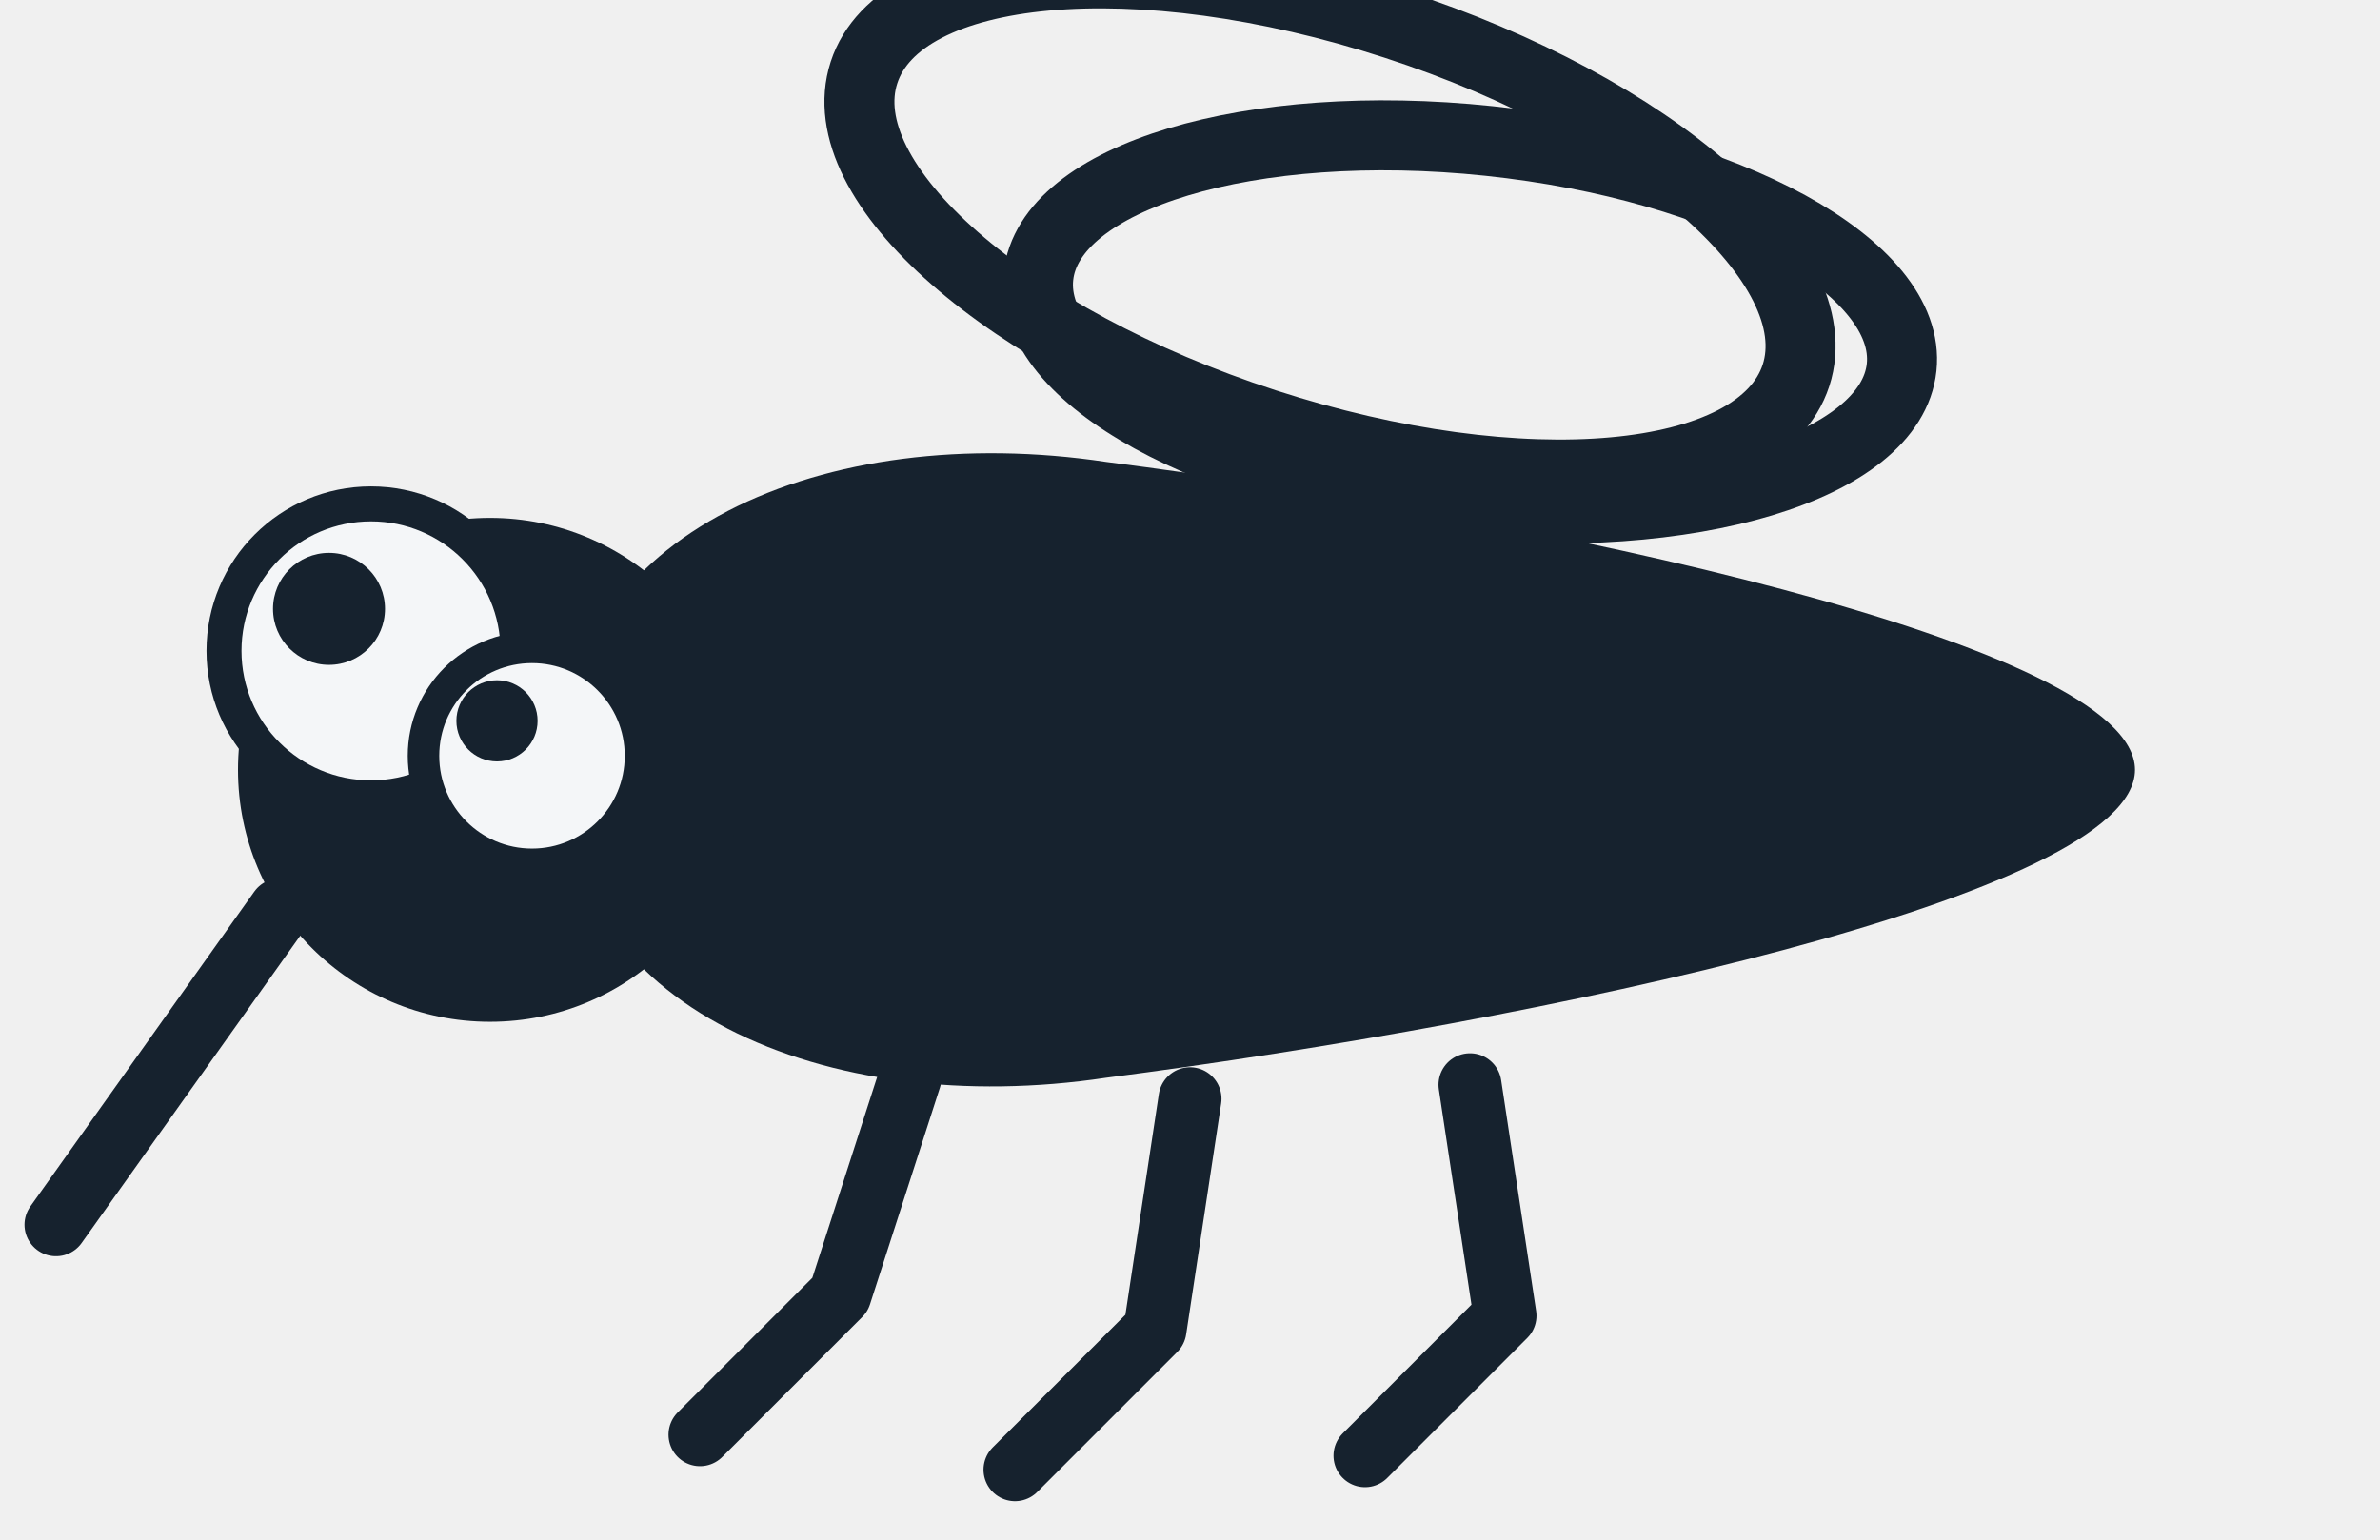
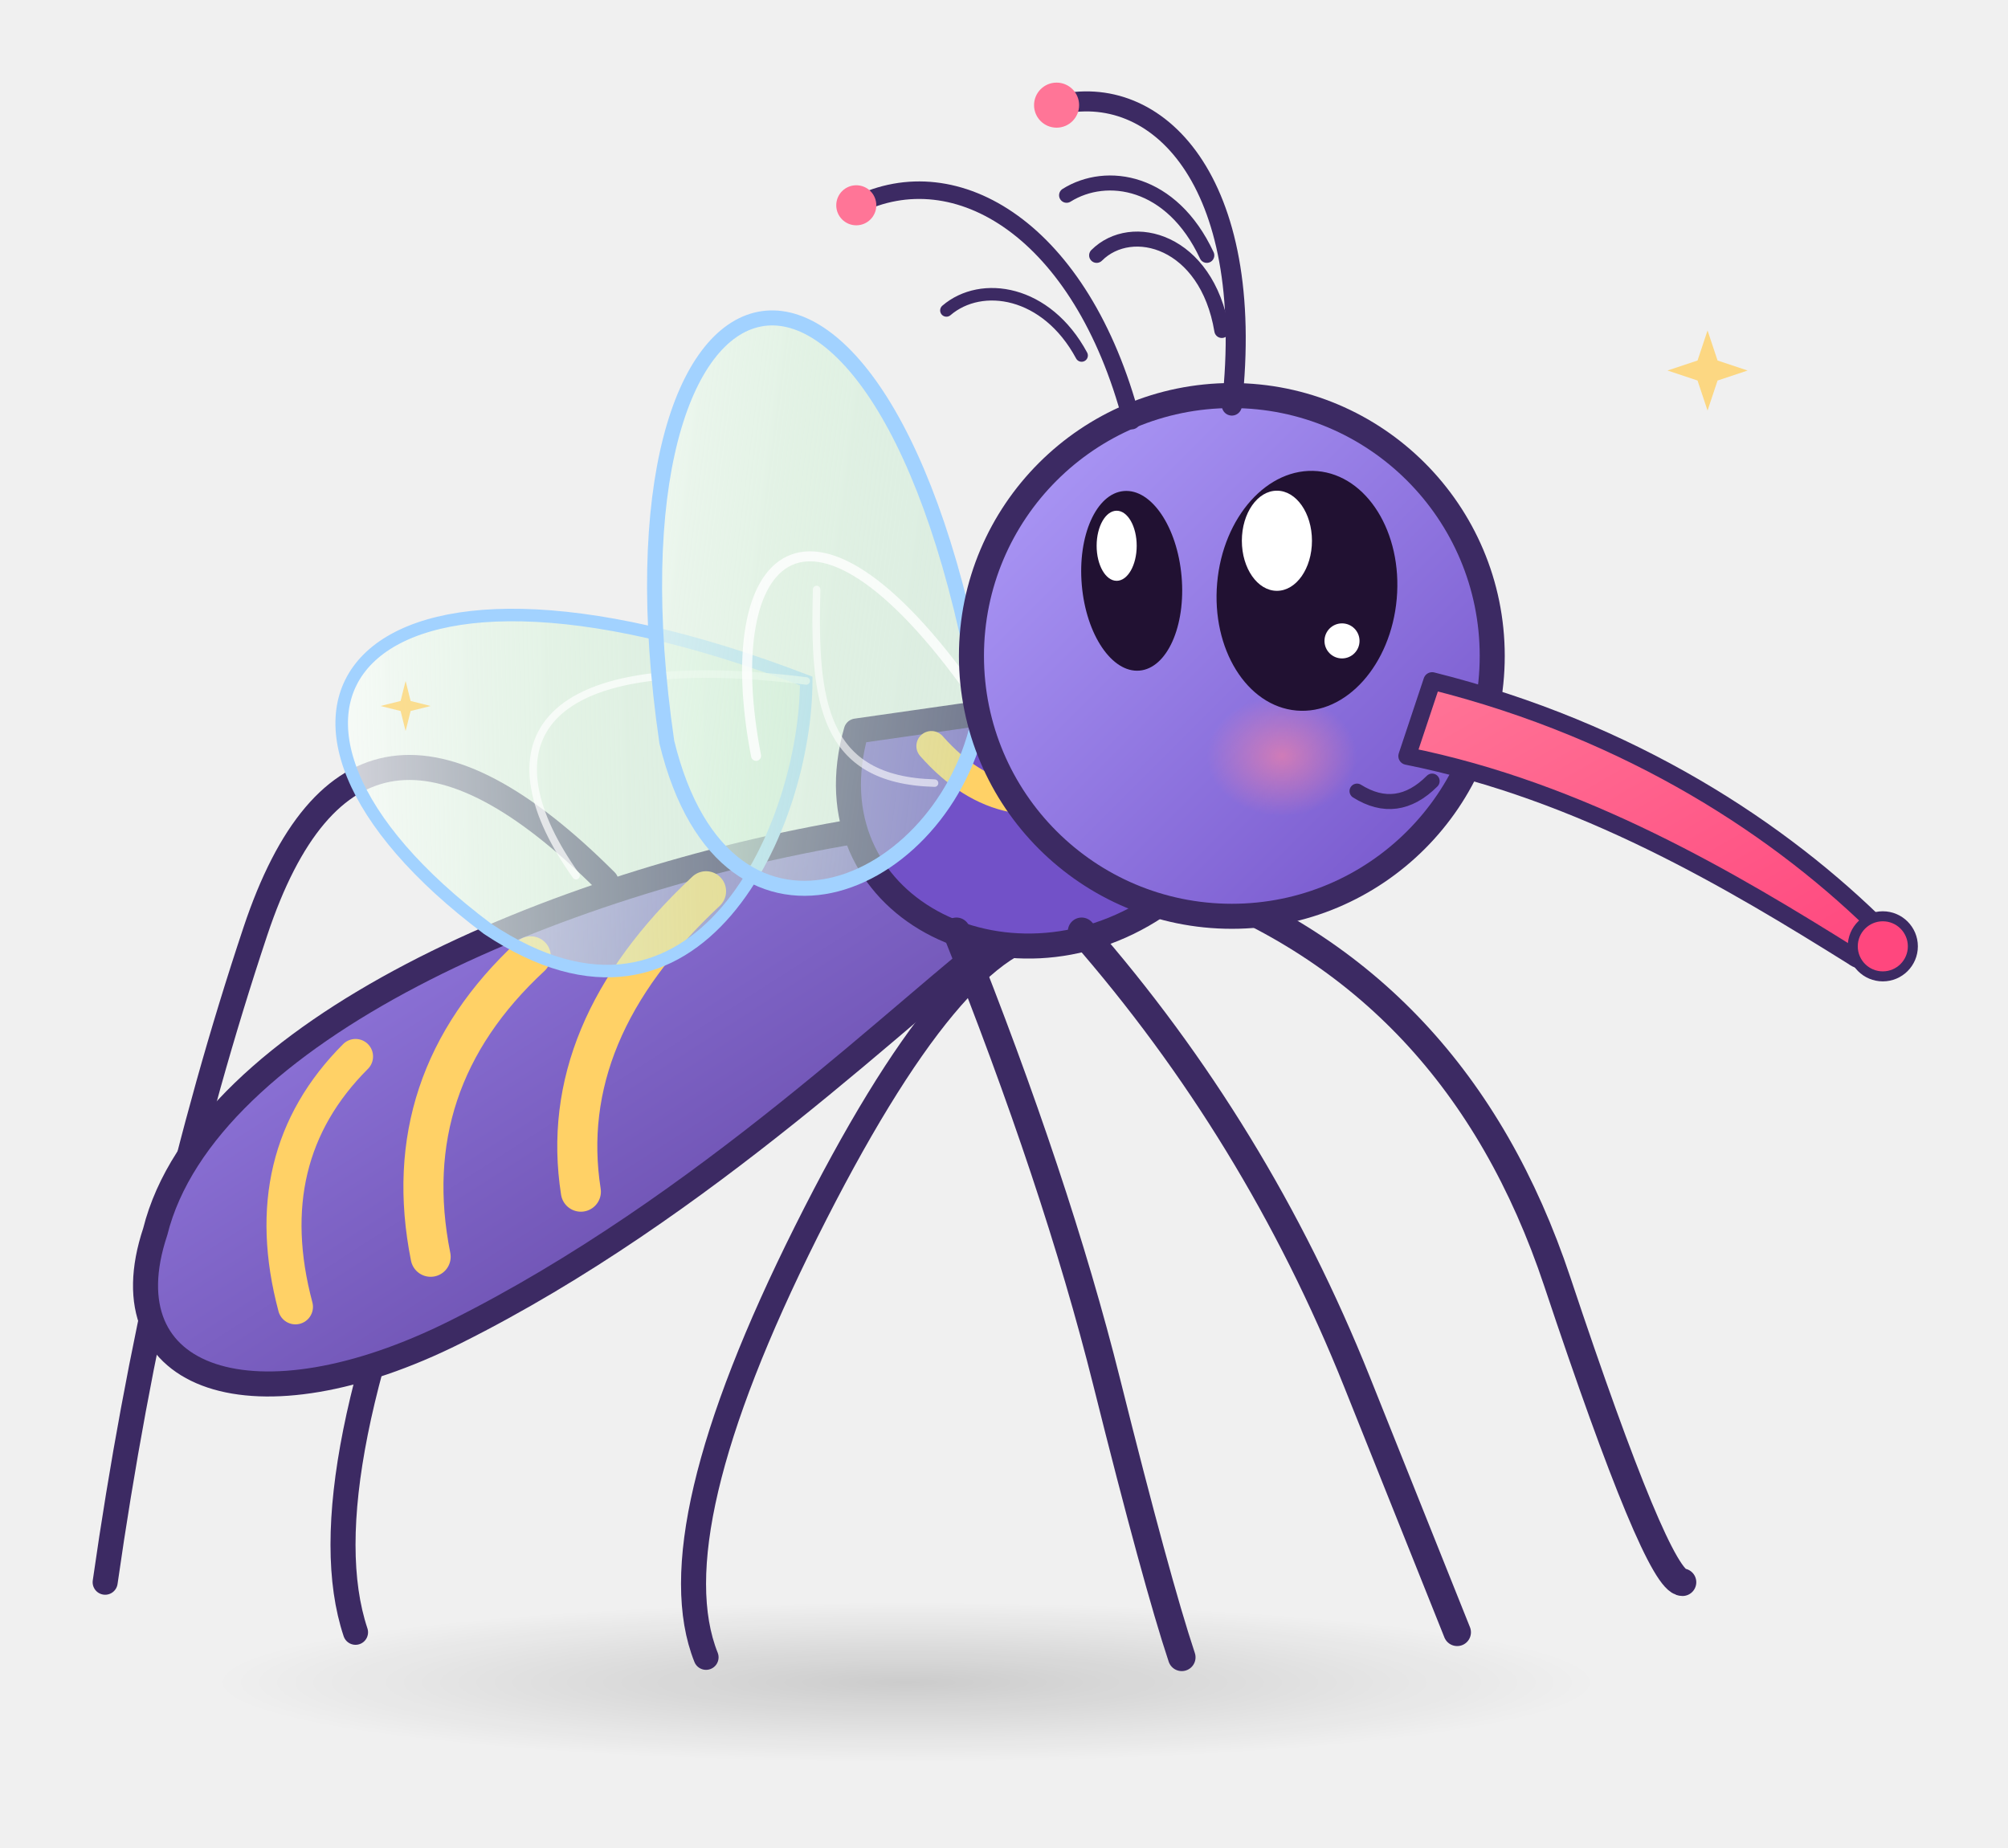
- <svg xmlns="http://www.w3.org/2000/svg" viewBox="0 0 34 22" width="34" height="22">
-   <path d="M8 11 C8 7.6 11.8 6 15.8 6.6 C22 7.4 30.5 9.2 30.5 11        C30.5 12.8 22 14.6 15.8 15.4 C11.8 16 8 14.4 8 11 Z" fill="#16222e" />
-   <ellipse cx="19" cy="3.2" rx="7" ry="3" transform="rotate(18 19 3.2)" fill="none" stroke="#16222e" stroke-width="1" />
-   <ellipse cx="21" cy="4.6" rx="6.2" ry="2.6" transform="rotate(6 21 4.6)" fill="none" stroke="#16222e" stroke-width="1" />
-   <path d="M13 15.4 L12 18.5 L10 20.5 M17 15.7 L16.5 19 L14.5 21 M21 15.5 L21.5 18.8 L19.5 20.8" fill="none" stroke="#16222e" stroke-width="0.9" stroke-linecap="round" stroke-linejoin="round" />
-   <circle cx="7" cy="11" r="3.6" fill="#16222e" />
-   <path d="M4 13 L0.8 17.5" stroke="#16222e" stroke-width="0.9" stroke-linecap="round" />
-   <circle cx="5.3" cy="9.3" r="2.1" fill="#f4f6f8" stroke="#16222e" stroke-width="0.5" />
-   <circle cx="4.7" cy="8.7" r="0.8" fill="#16222e" />
-   <circle cx="7.6" cy="10.8" r="1.55" fill="#f4f6f8" stroke="#16222e" stroke-width="0.45" />
-   <circle cx="7.1" cy="10.3" r="0.58" fill="#16222e" />
+ <svg xmlns="http://www.w3.org/2000/svg" viewBox="49 94 401 369" width="401" height="369">
+   <defs>
+     <radialGradient id="dropShadow" cx="50%" cy="50%" r="50%">
+       <stop offset="0%" stop-color="#000000" stop-opacity="0.15" />
+       <stop offset="100%" stop-color="#000000" stop-opacity="0" />
+     </radialGradient>
+     <linearGradient id="bodyGrad" x1="0%" y1="0%" x2="100%" y2="100%">
+       <stop offset="0%" stop-color="#9d84ec" />
+       <stop offset="100%" stop-color="#5a3d99" />
+     </linearGradient>
+     <linearGradient id="headGrad" x1="0%" y1="0%" x2="100%" y2="100%">
+       <stop offset="0%" stop-color="#b19ffb" />
+       <stop offset="100%" stop-color="#7251c8" />
+     </linearGradient>
+     <linearGradient id="proboscisGrad" x1="0%" y1="0%" x2="100%" y2="100%">
+       <stop offset="0%" stop-color="#ff7597" />
+       <stop offset="100%" stop-color="#ff477e" />
+     </linearGradient>
+     <linearGradient id="wingGrad" x1="0%" y1="0%" x2="100%" y2="100%">
+       <stop offset="0%" stop-color="#ffffff" stop-opacity="0.85" />
+       <stop offset="50%" stop-color="#d8f3dc" stop-opacity="0.6" />
+       <stop offset="100%" stop-color="#b7e4c7" stop-opacity="0.35" />
+     </linearGradient>
+     <radialGradient id="blushGrad" cx="50%" cy="50%" r="50%">
+       <stop offset="0%" stop-color="#ff85a1" stop-opacity="0.6" />
+       <stop offset="100%" stop-color="#ff85a1" stop-opacity="0" />
+     </radialGradient>
+   </defs>
+   <ellipse cx="230" cy="430" rx="140" ry="16" fill="url(#dropShadow)" />
+   <g transform="translate(10, 0)">
+     <g stroke="#3c2a63" stroke-width="5" stroke-linecap="round" stroke-linejoin="round" fill="none">
+       <path d="M 160 270 Q 110 220 90 280 T 60 410" />
+       <path d="M 200 275 Q 160 250 130 320 T 110 420" />
+       <path d="M 250 280 Q 230 280 200 340 T 180 425" />
+     </g>
+     <g id="abdomen">
+       <path d="M 210 260 C 150 270 80 300 70 340 C 60 370 90 380 130 360 C 180 335 220 295 240 280 Z" fill="url(#bodyGrad)" stroke="#3c2a63" stroke-width="5" stroke-linejoin="round" />
+       <path d="M 180 272 Q 150 300 155 332" fill="none" stroke="#ffd166" stroke-width="8" stroke-linecap="round" />
+       <path d="M 145 285 Q 118 310 125 345" fill="none" stroke="#ffd166" stroke-width="8" stroke-linecap="round" />
+       <path d="M 110 305 Q 90 325 98 355" fill="none" stroke="#ffd166" stroke-width="7" stroke-linecap="round" />
+     </g>
+     <g transform="translate(200, 230) rotate(-45)">
+       <path d="M 0 0 C -40 -90 -90 -80 -80 -10 C -70 40 -20 20 0 0 Z" fill="url(#wingGrad)" stroke="#a2d2ff" stroke-width="2.5" />
+       <path d="M 0 0 C -35 -45 -55 -35 -60 -5" fill="none" stroke="#ffffff" stroke-width="1.5" stroke-linecap="round" opacity="0.7" />
+     </g>
+     <path d="M 210 240 C 200 275 240 295 270 275 C 290 260 280 235 245 235 Z" fill="#7251c8" stroke="#3c2a63" stroke-width="5" stroke-linejoin="round" />
+     <path d="M 225 243 Q 240 260 260 250" fill="none" stroke="#ffd166" stroke-width="6" stroke-linecap="round" />
+     <g transform="translate(235, 235) rotate(-25)">
+       <path d="M 0 0 C 30 -110 -30 -120 -60 -20 C -70 30 -20 30 0 0 Z" fill="url(#wingGrad)" stroke="#a2d2ff" stroke-width="3" />
+       <path d="M 0 0 C -10 -60 -35 -50 -45 -10" fill="none" stroke="#ffffff" stroke-width="2" stroke-linecap="round" opacity="0.8" />
+       <path d="M -20 -35 C -30 -15 -35 0 -15 10" fill="none" stroke="#ffffff" stroke-width="1.5" stroke-linecap="round" opacity="0.6" />
+     </g>
+     <g stroke="#3c2a63" stroke-width="5.5" stroke-linecap="round" stroke-linejoin="round" fill="none">
+       <path d="M 230 280 Q 250 330 260 370 T 275 425" />
+       <path d="M 255 280 Q 290 320 310 370 T 330 420" />
+       <path d="M 275 270 Q 330 290 350 350 T 375 410" />
+     </g>
+     <g id="head">
+       <circle cx="285" cy="225" r="52" fill="url(#headGrad)" stroke="#3c2a63" stroke-width="5" />
+       <ellipse cx="295" cy="245" rx="15" ry="12" fill="url(#blushGrad)" />
+       <g id="leftEye">
+         <ellipse cx="265" cy="210" rx="10" ry="18" fill="#211132" transform="rotate(-5, 265, 210)" />
+         <ellipse cx="262" cy="203" rx="4" ry="7" fill="#ffffff" />
+       </g>
+       <g id="rightEye">
+         <ellipse cx="300" cy="212" rx="18" ry="24" fill="#211132" transform="rotate(5, 300, 212)" />
+         <ellipse cx="294" cy="202" rx="7" ry="10" fill="#ffffff" />
+         <circle cx="307" cy="222" r="3.5" fill="#ffffff" />
+       </g>
+       <path d="M 265 178 C 255 140 230 125 210 135" fill="none" stroke="#3c2a63" stroke-width="3.5" stroke-linecap="round" />
+       <path d="M 255 165 C 248 152 235 150 228 156" fill="none" stroke="#3c2a63" stroke-width="2.5" stroke-linecap="round" />
+       <circle cx="210" cy="135" r="4" fill="#ff7597" />
+       <path d="M 285 175 C 290 130 270 110 250 115" fill="none" stroke="#3c2a63" stroke-width="4" stroke-linecap="round" />
+       <path d="M 283 160 C 280 142 265 138 258 145" fill="none" stroke="#3c2a63" stroke-width="3" stroke-linecap="round" />
+       <path d="M 280 145 C 273 130 260 128 252 133" fill="none" stroke="#3c2a63" stroke-width="3" stroke-linecap="round" />
+       <circle cx="250" cy="115" r="4.5" fill="#ff7597" />
+       <g id="proboscis">
+         <path d="M 325 230 C 365 240 395 260 415 280 C 418 283 413 288 409 285 C 385 270 355 252 320 245 Z" fill="url(#proboscisGrad)" stroke="#3c2a63" stroke-width="3.5" stroke-linejoin="round" />
+         <circle cx="415" cy="283" r="6" fill="#ff477e" stroke="#3c2a63" stroke-width="2" />
+       </g>
+       <path d="M 310 252 Q 318 257 325 250" fill="none" stroke="#3c2a63" stroke-width="3" stroke-linecap="round" />
+     </g>
+     <path d="M 380 160 L 382 166 L 388 168 L 382 170 L 380 176 L 378 170 L 372 168 L 378 166 Z" fill="#ffd166" opacity="0.8" />
+     <path d="M 120 230 L 121 234 L 125 235 L 121 236 L 120 240 L 119 236 L 115 235 L 119 234 Z" fill="#ffd166" opacity="0.7" />
+   </g>
</svg>
